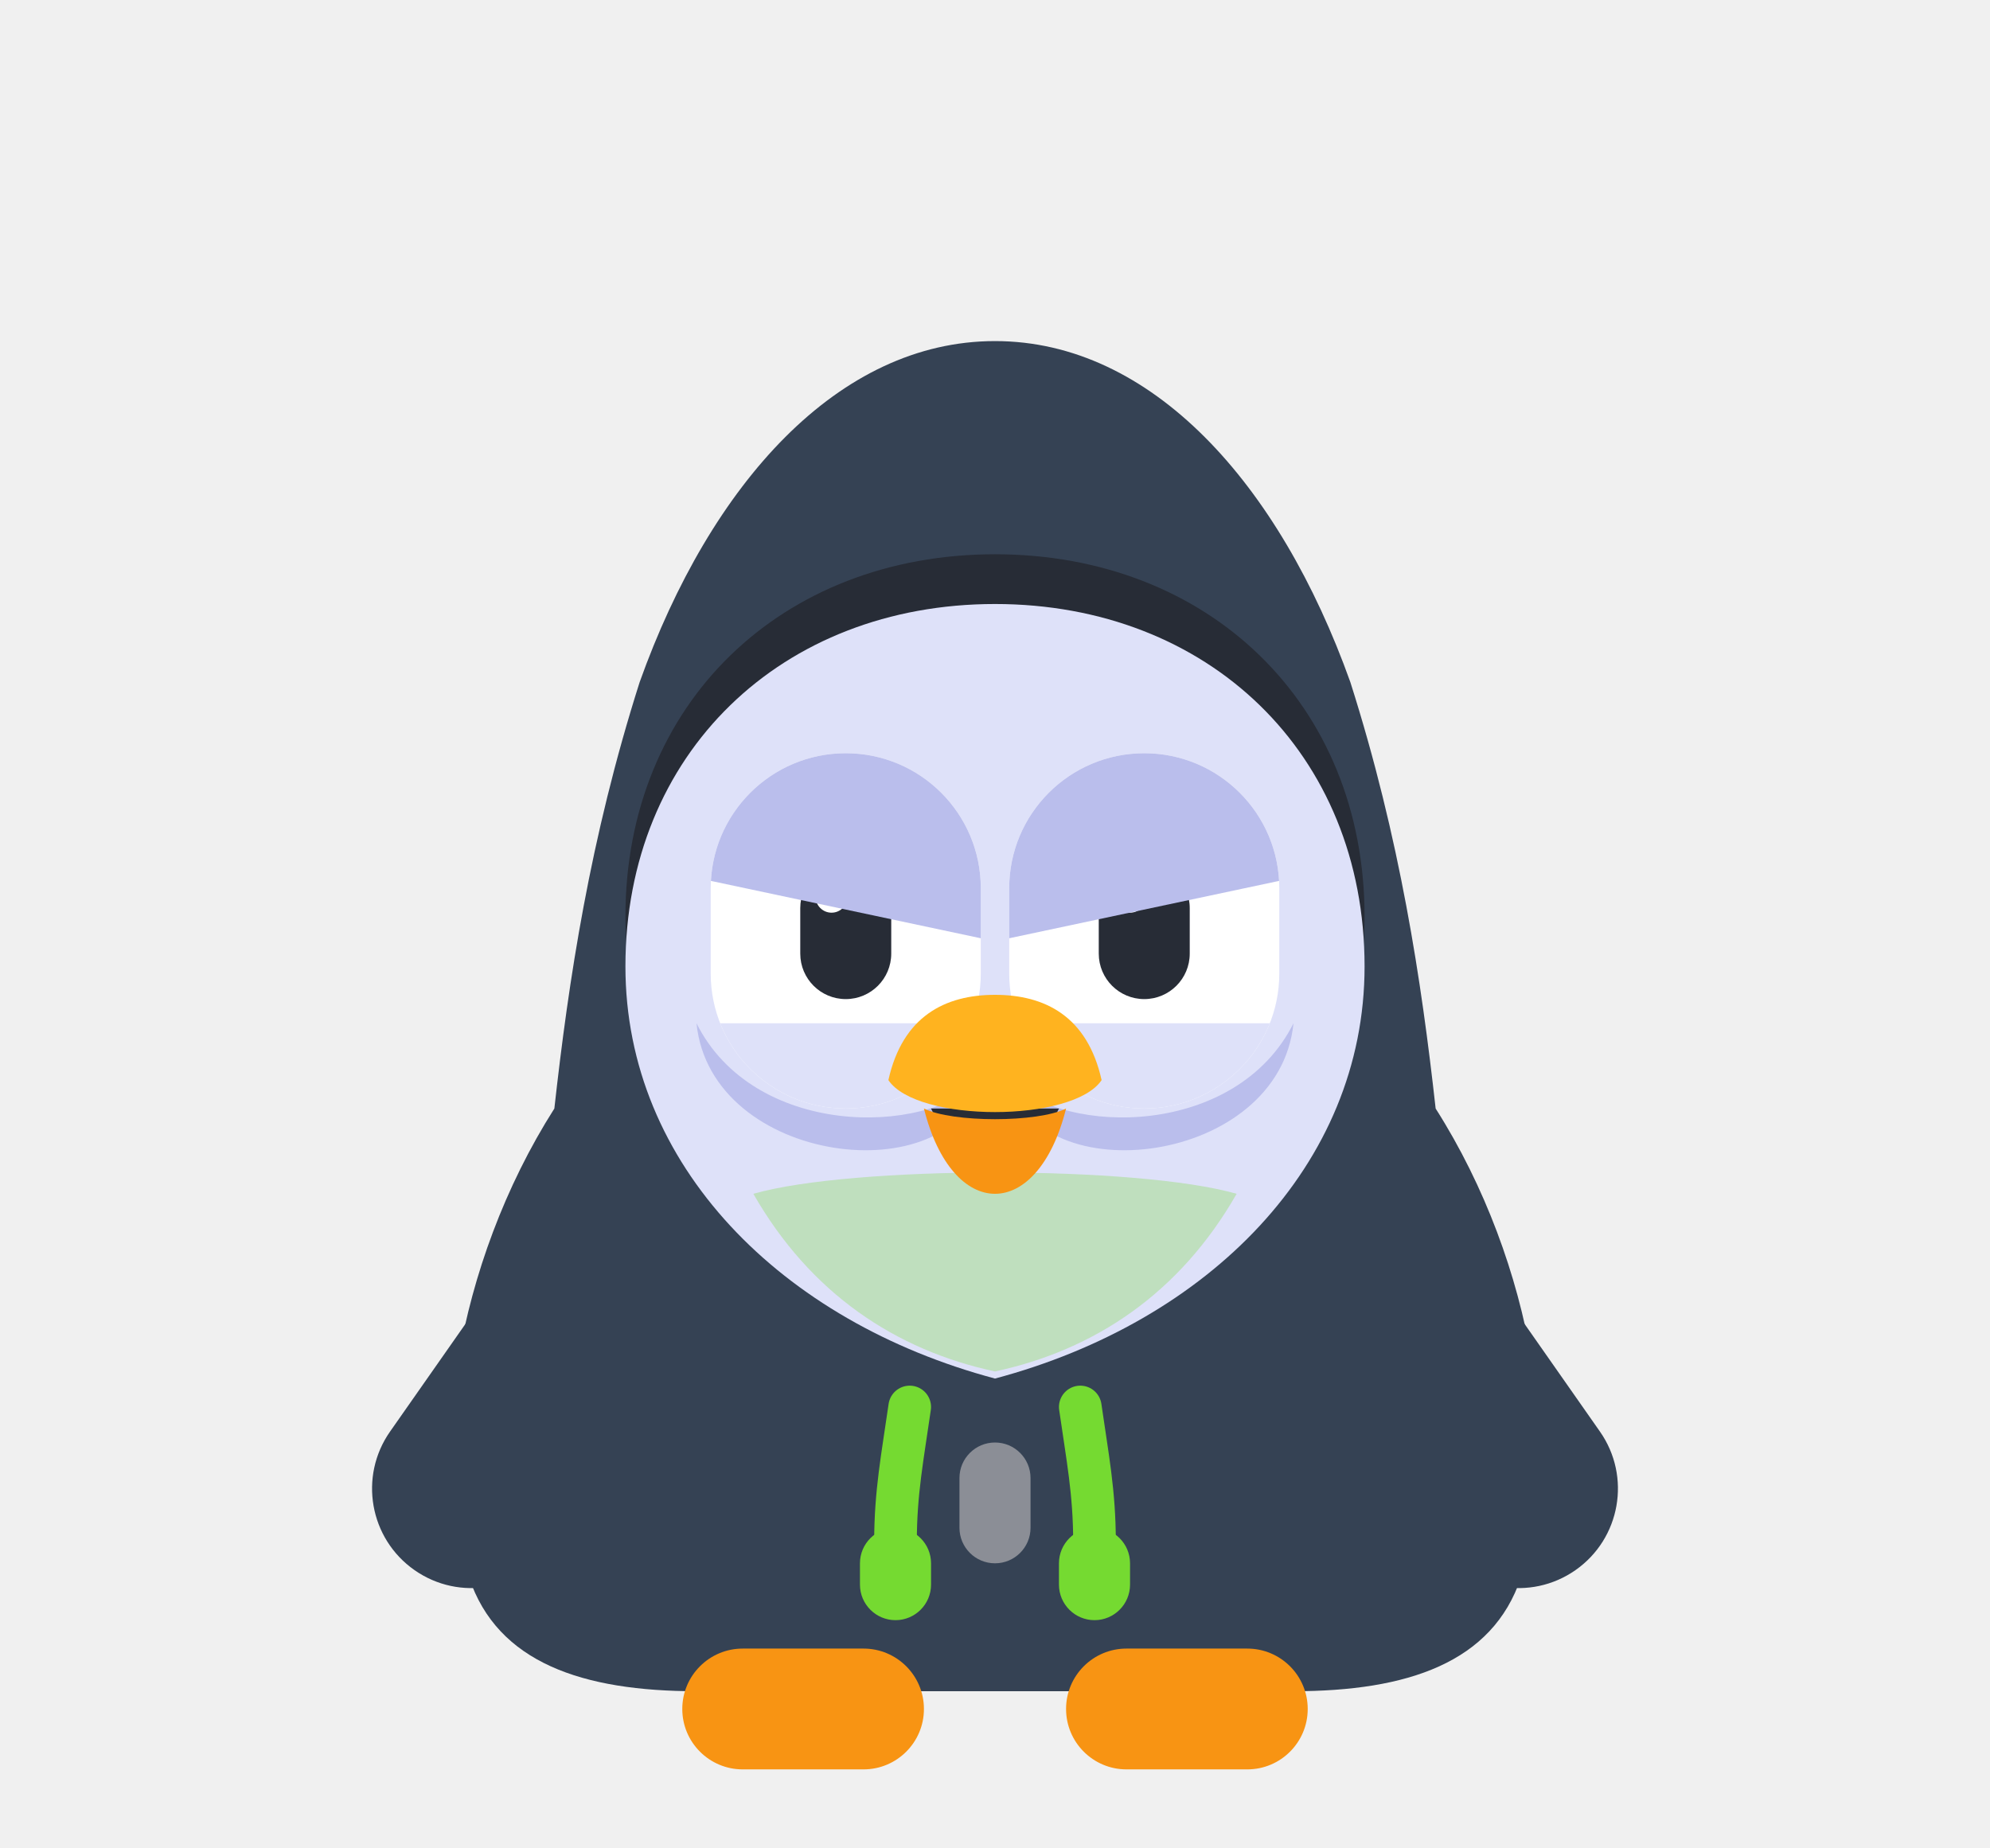
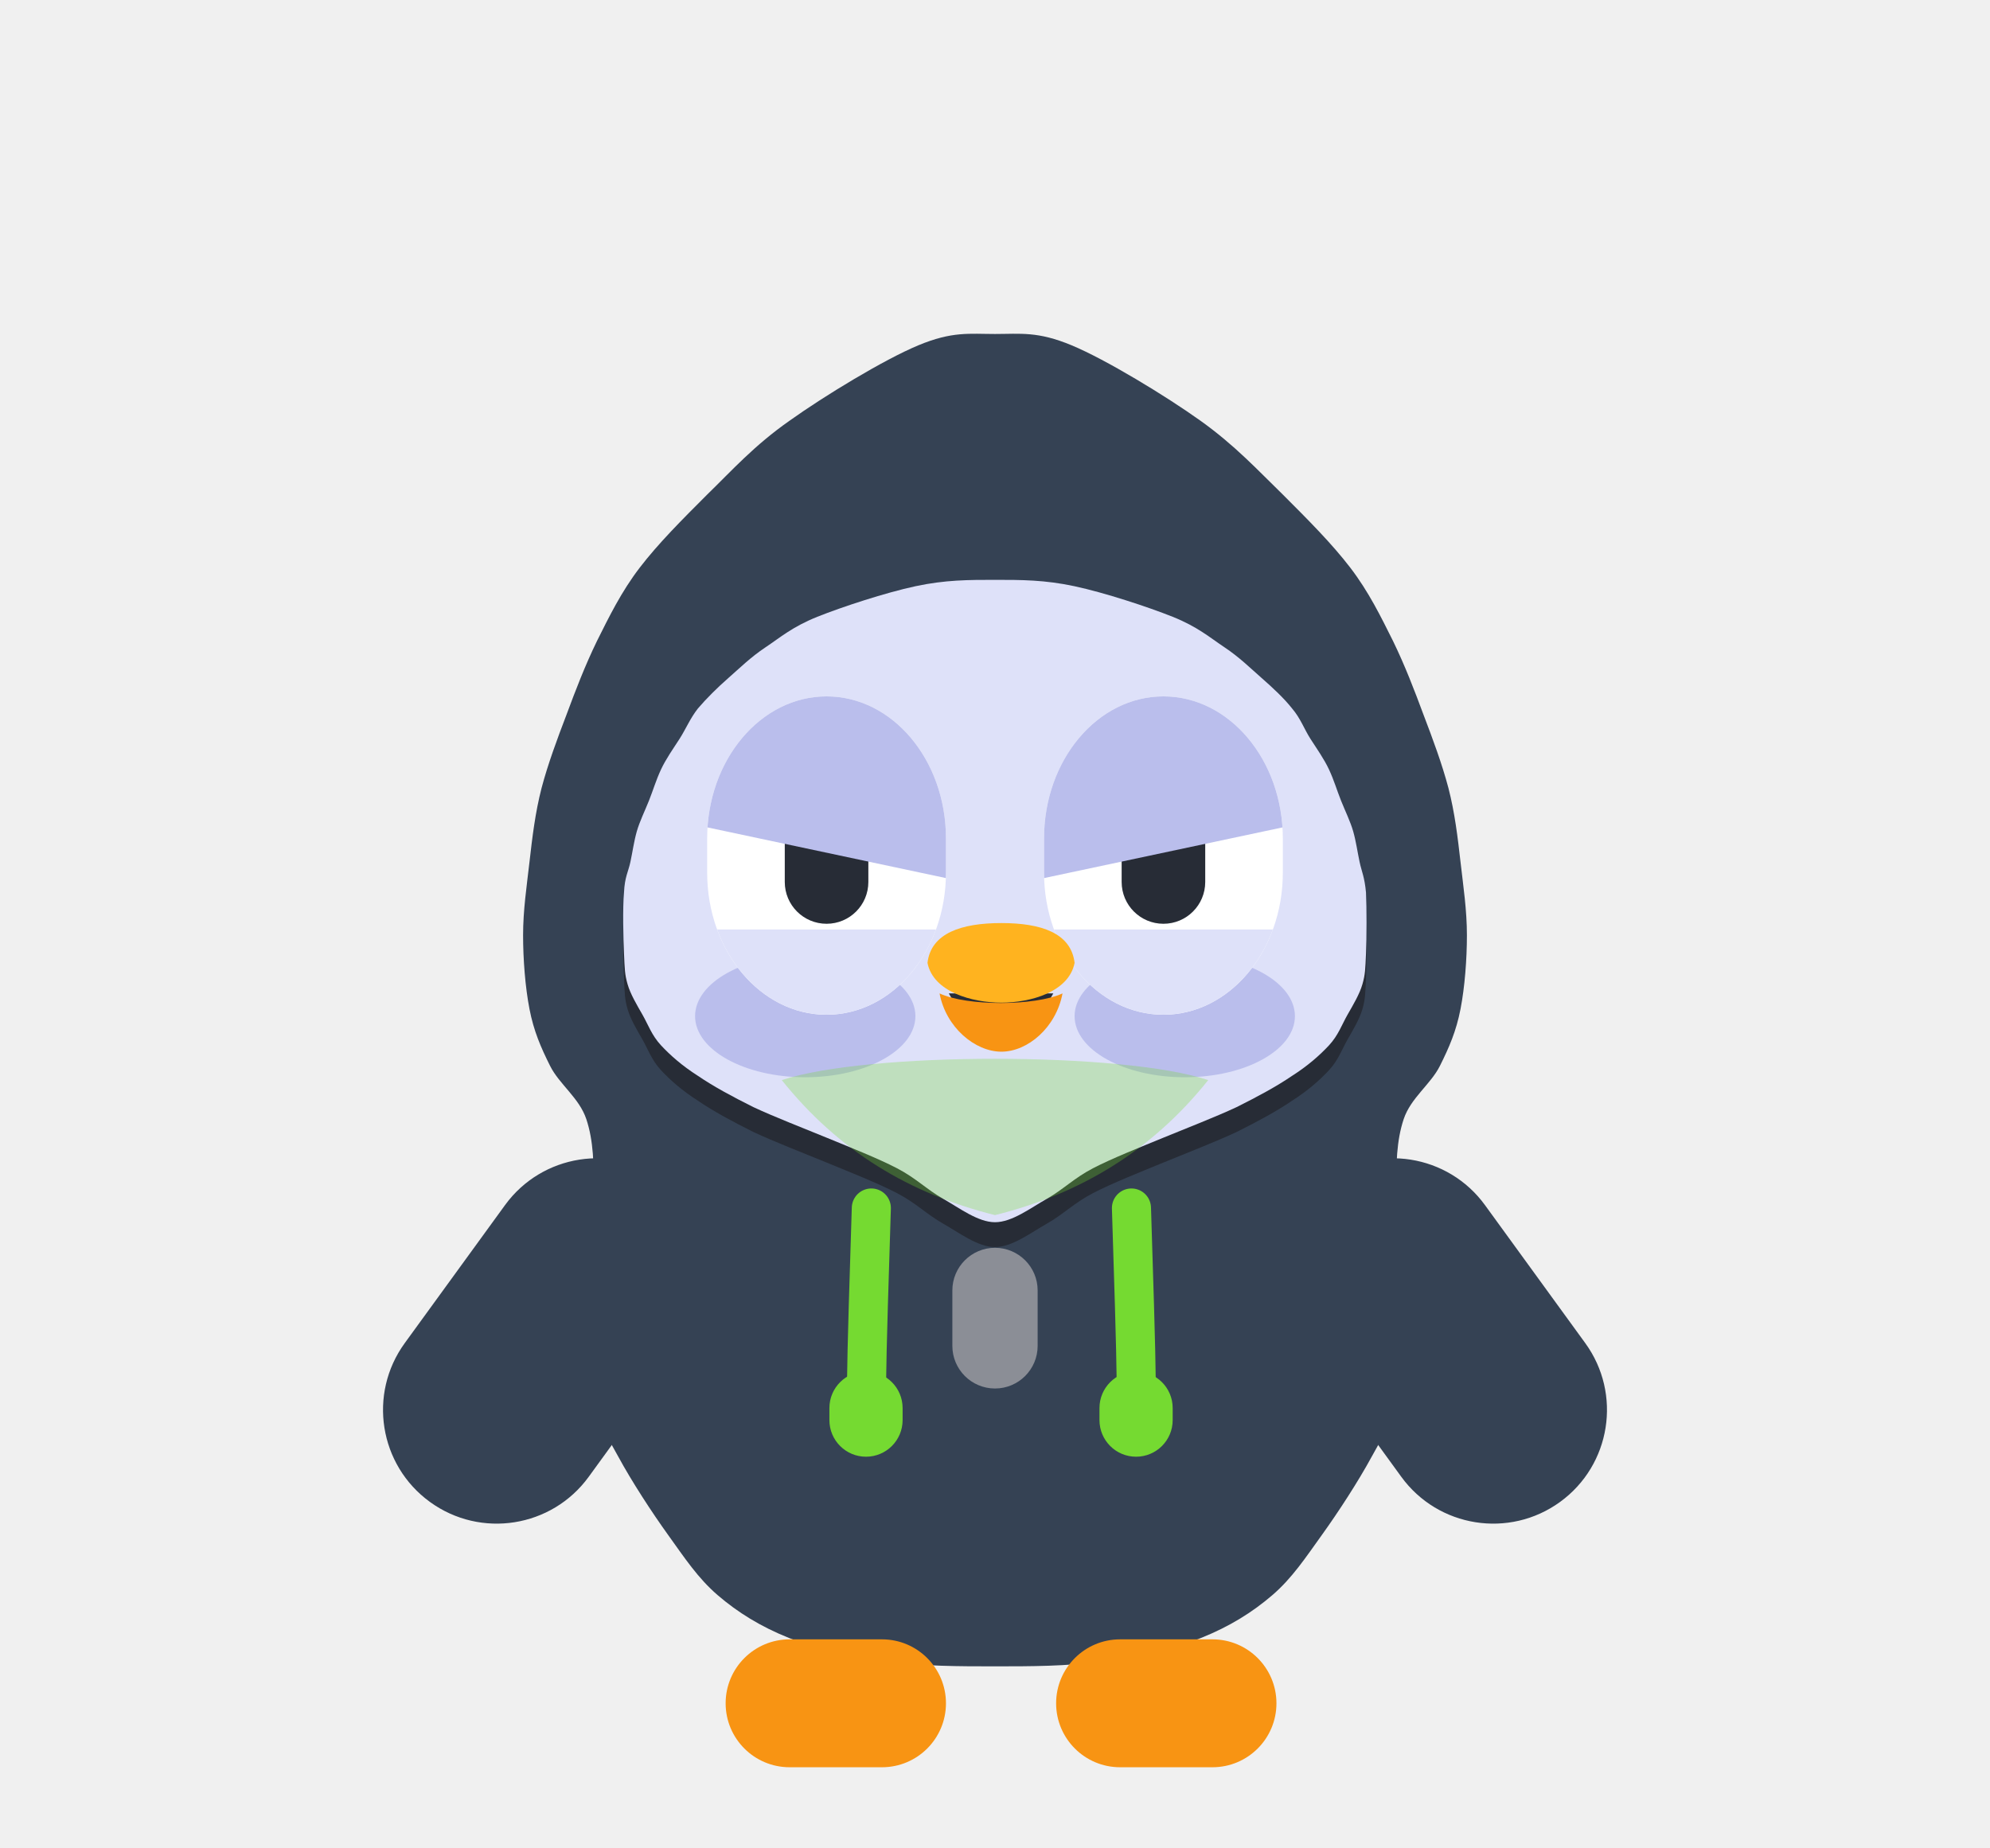
<svg xmlns="http://www.w3.org/2000/svg" viewBox="-40 -40 280 260" aria-hidden="true">
  <style>
  .byte-twinkle { transform-box: fill-box; transform-origin: center; animation: byte-twinkle 1.6s ease-in-out infinite }
  @keyframes byte-twinkle { 0%,100% { transform: scale(1) rotate(0) } 50% { transform: scale(.7) rotate(20deg) } }
  .byte-float { animation: byte-float 2.4s ease-in-out infinite }
  @keyframes byte-float { 0%,100% { transform: translateY(0) } 50% { transform: translateY(-4px) } }
  .byte-smoke { animation: byte-smoke 1.8s ease-out infinite }
  @keyframes byte-smoke { 0% { opacity: 0; transform: translateY(6px) } 25% { opacity: 1 } 100% { opacity: 0; transform: translateY(-10px) } }
  .byte-tear { animation: byte-tear 1.8s ease-in infinite }
  .byte-tear + .byte-tear { animation-delay: .6s }
  @keyframes byte-tear { 0% { opacity: 0; transform: translateY(0) } 15% { opacity: 1; transform: translateY(2px) }
    80% { opacity: 1; transform: translateY(14px) } 100% { opacity: 0; transform: translateY(18px) } }
  @media (prefers-reduced-motion: reduce) {
    .byte-twinkle, .byte-float, .byte-smoke, .byte-tear { animation: none }
    .byte-tear { transform: translateY(2px) }
  }
</style>
  <defs>
    <clipPath id="eyeL-R0">
-       <rect x="60" y="66" width="38" height="50" rx="19" />
+       <rect x="59.5" y="58" width="33.6" height="44.8" rx="16.8" ry="20" />
    </clipPath>
    <clipPath id="eyeR-R0">
-       <rect x="102" y="66" width="38" height="50" rx="19" />
+       <rect x="106.9" y="58" width="33.6" height="44.8" rx="16.8" ry="20" />
    </clipPath>
  </defs>
  <g>
-     <g transform="translate(47 140)">
-       <g transform="rotate(-55)">
-         <rect x="-50" y="-14" width="64" height="28" rx="14" fill="#354254" />
+     <g transform="translate(44 139)">
+       <g transform="rotate(-54)">
+         <rect x="-40" y="-16" width="56" height="32" rx="16" fill="#354254" />
      </g>
    </g>
  </g>
  <g transform="translate(200 0) scale(-1 1)">
-     <g transform="translate(47 140)">
-       <g transform="rotate(-55)">
-         <rect x="-50" y="-14" width="64" height="28" rx="14" fill="#354254" />
+     <g transform="translate(44 139)">
+       <g transform="rotate(-54)">
+         <rect x="-40" y="-16" width="56" height="32" rx="16" fill="#354254" />
      </g>
    </g>
  </g>
-   <path fill="#354254" d="M100 8 C122 8 140 28 150 56 C157 78 160 98 162 116 C176 138 180 166 174 182 C170 194 158 198 142 198 L58 198 C42 198 30 194 26 182 C20 166 24 138 38 116 C40 98 43 78 50 56 C60 28 78 8 100 8 Z" />
-   <path fill="#272C36" transform="translate(0 -7)" d="M100 154 C70 146 48 124 48 96 C48 66 70 45 100 45 C130 45 152 66 152 96 C152 124 130 146 100 154 Z" />
-   <path fill="#DEE1F9" d="M100 154 C70 146 48 124 48 96 C48 66 70 45 100 45 C130 45 152 66 152 96 C152 124 130 146 100 154 Z" />
+   <path fill="#354254" d="M100.0 7.0 C103.6 7.0 106.0 6.6 110.8 8.6 C115.6 10.6 124.0 15.7 128.9 19.2 C133.8 22.7 137.0 26.2 140.5 29.6 C144.0 33.1 147.4 36.5 150.0 39.9 C152.6 43.3 154.3 46.8 156.0 50.2 C157.7 53.7 159.0 57.1 160.3 60.6 C161.6 64.0 162.9 67.5 163.8 70.9 C164.7 74.4 165.1 77.8 165.5 81.3 C165.9 84.8 166.4 88.1 166.4 91.6 C166.4 95.0 166.1 98.9 165.5 102.0 C164.9 105.1 163.9 107.4 162.6 110.0 C161.3 112.6 158.5 114.5 157.5 117.5 C156.5 120.5 156.4 123.9 156.5 128.0 C156.6 132.1 157.8 137.5 158.0 142.0 C158.2 146.5 158.3 151.2 157.5 155.0 C156.7 158.8 154.9 161.5 153.0 165.0 C151.1 168.5 148.3 172.8 146.0 176.0 C143.7 179.2 141.8 182.1 139.0 184.5 C136.2 186.9 133.0 188.9 129.0 190.5 C125.0 192.1 119.8 193.1 115.0 193.8 C110.2 194.5 105.0 194.5 100.0 194.5 C95.0 194.5 89.8 194.5 85.0 193.8 C80.2 193.1 75.0 192.1 71.0 190.5 C67.0 188.9 63.8 186.9 61.0 184.5 C58.2 182.1 56.3 179.2 54.0 176.0 C51.7 172.8 48.9 168.5 47.0 165.0 C45.1 161.5 43.3 158.8 42.5 155.0 C41.7 151.2 41.8 146.5 42.0 142.0 C42.2 137.5 43.4 132.1 43.5 128.0 C43.6 123.9 43.5 120.5 42.5 117.5 C41.5 114.5 38.7 112.6 37.4 110.0 C36.1 107.4 35.1 105.1 34.5 102.0 C33.9 98.9 33.6 95.0 33.6 91.6 C33.6 88.1 34.1 84.8 34.5 81.3 C34.9 77.8 35.3 74.4 36.2 70.9 C37.1 67.5 38.4 64.0 39.7 60.6 C41.0 57.1 42.3 53.7 44.0 50.2 C45.7 46.8 47.4 43.3 50.0 39.9 C52.6 36.5 56.0 33.1 59.5 29.6 C63.0 26.2 66.1 22.7 71.1 19.2 C76.0 15.7 84.4 10.6 89.2 8.6 C94.0 6.6 96.4 7.0 100.0 7.0 Z" />
+   <path fill="#272C36" transform="translate(0 3.5)" d="M100.0 41.6 C103.7 41.6 107.0 41.6 111.2 42.5 C115.4 43.4 121.5 45.4 125.0 46.8 C128.5 48.2 130.2 49.7 132.3 51.1 C134.4 52.5 135.9 54.0 137.5 55.4 C139.1 56.8 140.7 58.3 141.8 59.7 C143.0 61.1 143.5 62.6 144.4 64.0 C145.3 65.4 146.3 66.8 147.0 68.3 C147.7 69.8 148.1 71.2 148.7 72.7 C149.3 74.2 150.0 75.6 150.4 77.0 C150.8 78.4 151.0 79.9 151.3 81.3 C151.6 82.7 152.0 83.4 152.2 85.6 C152.3 87.8 152.3 92.0 152.2 94.2 C152.1 96.4 152.1 97.1 151.7 98.5 C151.3 99.9 150.4 101.4 149.6 102.8 C148.8 104.2 148.3 105.7 147.0 107.1 C145.7 108.5 144.0 110.0 141.8 111.4 C139.6 112.9 137.0 114.3 134.0 115.8 C131.0 117.2 127.1 118.7 123.7 120.1 C120.3 121.5 116.5 123.0 113.8 124.4 C111.1 125.8 109.6 127.4 107.3 128.7 C105.0 130.0 102.4 132.0 100.0 132.0 C97.6 132.0 95.0 130.0 92.7 128.7 C90.4 127.4 88.9 125.8 86.2 124.4 C83.5 123.0 79.7 121.5 76.3 120.1 C72.9 118.7 69.0 117.2 66.0 115.8 C63.0 114.3 60.4 112.9 58.2 111.4 C56.0 110.0 54.3 108.5 53.0 107.1 C51.7 105.7 51.2 104.2 50.4 102.8 C49.6 101.4 48.7 99.9 48.3 98.5 C47.9 97.1 47.9 96.4 47.8 94.2 C47.7 92.0 47.6 87.8 47.8 85.6 C47.9 83.4 48.4 82.7 48.7 81.3 C49.0 79.9 49.2 78.4 49.6 77.0 C50.0 75.6 50.7 74.2 51.3 72.7 C51.9 71.2 52.3 69.8 53.0 68.3 C53.7 66.8 54.7 65.4 55.6 64.0 C56.5 62.6 57.1 61.1 58.2 59.7 C59.4 58.3 60.9 56.8 62.5 55.4 C64.1 54.0 65.6 52.5 67.7 51.1 C69.8 49.7 71.5 48.2 75.0 46.8 C78.5 45.4 84.6 43.4 88.8 42.5 C93.0 41.6 96.3 41.6 100.0 41.6 Z" />
+   <path fill="#DEE1F9" d="M100.0 41.6 C103.7 41.6 107.0 41.6 111.2 42.5 C115.4 43.4 121.5 45.4 125.0 46.8 C128.5 48.2 130.2 49.7 132.3 51.1 C134.4 52.5 135.9 54.0 137.5 55.4 C139.1 56.8 140.7 58.3 141.8 59.7 C143.0 61.1 143.5 62.6 144.4 64.0 C145.3 65.4 146.3 66.8 147.0 68.3 C147.7 69.8 148.1 71.2 148.7 72.7 C149.3 74.2 150.0 75.6 150.4 77.0 C150.8 78.4 151.0 79.9 151.3 81.3 C151.6 82.7 152.0 83.4 152.2 85.6 C152.3 87.8 152.3 92.0 152.2 94.2 C152.1 96.4 152.1 97.1 151.7 98.5 C151.3 99.9 150.4 101.4 149.6 102.8 C148.8 104.2 148.3 105.7 147.0 107.1 C145.7 108.5 144.0 110.0 141.8 111.4 C139.6 112.9 137.0 114.3 134.0 115.8 C131.0 117.2 127.1 118.7 123.7 120.1 C120.3 121.5 116.5 123.0 113.8 124.4 C111.1 125.8 109.6 127.4 107.3 128.7 C105.0 130.0 102.4 132.0 100.0 132.0 C97.6 132.0 95.0 130.0 92.7 128.7 C90.4 127.4 88.9 125.8 86.2 124.4 C83.5 123.0 79.7 121.5 76.3 120.1 C72.9 118.7 69.0 117.2 66.0 115.8 C63.0 114.3 60.4 112.9 58.2 111.4 C56.0 110.0 54.3 108.5 53.0 107.1 C51.7 105.7 51.2 104.2 50.4 102.8 C49.6 101.4 48.7 99.9 48.3 98.5 C47.9 97.1 47.9 96.4 47.8 94.2 C47.7 92.0 47.6 87.8 47.8 85.6 C47.9 83.4 48.4 82.7 48.7 81.3 C49.0 79.9 49.2 78.4 49.6 77.0 C50.0 75.6 50.7 74.2 51.3 72.7 C51.9 71.2 52.3 69.8 53.0 68.3 C53.7 66.8 54.7 65.4 55.6 64.0 C56.5 62.6 57.1 61.1 58.2 59.7 C59.4 58.3 60.9 56.8 62.5 55.4 C64.1 54.0 65.6 52.5 67.7 51.1 C69.8 49.7 71.5 48.2 75.0 46.8 C78.5 45.4 84.6 43.4 88.8 42.5 C93.0 41.6 96.3 41.6 100.0 41.6 Z" />
  <g fill="#BABEEC">
-     <path d="M58 104 C60 124 94 128 98 112 C90 120 66 120 58 104 Z" />
-     <path d="M142 104 C140 124 106 128 102 112 C110 120 134 120 142 104 Z" />
+     <ellipse cx="73.3" cy="103" rx="15.5" ry="8.6" />
+     <ellipse cx="126.7" cy="103" rx="15.5" ry="8.6" />
  </g>
-   <path d="M66 128 C80 124 120 124 134 128 C126 142 114 150 100 153 C86 150 74 142 66 128 Z" fill="#75DA31" opacity="0.3" />
+   <path d="M70 112 C82 108 118 108 130 112 C122 122 112 128 100 131 C88 128 78 122 70 112 Z" fill="#75DA31" opacity="0.3" />
  <g>
-     <rect x="60" y="66" width="38" height="50" rx="19" fill="#FFFFFF" />
+     <rect x="59.5" y="58" width="33.6" height="44.8" rx="16.8" ry="20" fill="#FFFFFF" />
    <g clip-path="url(#eyeL-R0)">
-       <g transform="translate(0 -2) translate(79 93) scale(0.8) translate(-79 -93)">
-         <rect x="71" y="81" width="16" height="24" rx="8" fill="#272C36" />
-         <circle cx="76.5" cy="87" r="2.8" fill="#FFFFFF" />
+       <g transform="translate(0 0) translate(76.3 80.4) scale(0.8) translate(-76.3 -80.4)">
+         <rect x="68.95" y="68.4" width="14.7" height="24" rx="7.35" fill="#272C36" />
+         <circle cx="74.1" cy="73.9" r="2.6" fill="#FFFFFF" />
      </g>
-       <rect x="44" y="104" width="70" height="70" fill="#DEE1F9" />
-       <rect x="44" y="18" width="70" height="70" fill="#BABEEC" transform="rotate(12 79 88)" />
+       <rect x="41.3" y="90.8" width="70" height="70" fill="#DEE1F9" />
+       <rect x="41.3" y="10" width="70" height="70" fill="#BABEEC" transform="rotate(12 76.3 80)" />
    </g>
  </g>
  <g>
-     <rect x="102" y="66" width="38" height="50" rx="19" fill="#FFFFFF" />
+     <rect x="106.9" y="58" width="33.6" height="44.8" rx="16.8" ry="20" fill="#FFFFFF" />
    <g clip-path="url(#eyeR-R0)">
-       <g transform="translate(0 -2) translate(121 93) scale(0.8) translate(-121 -93)">
-         <rect x="113" y="81" width="16" height="24" rx="8" fill="#272C36" />
-         <circle cx="118.5" cy="87" r="2.8" fill="#FFFFFF" />
+       <g transform="translate(0 0) translate(123.7 80.4) scale(0.8) translate(-123.7 -80.4)">
+         <rect x="116.35" y="68.4" width="14.7" height="24" rx="7.35" fill="#272C36" />
+         <circle cx="121.5" cy="73.9" r="2.6" fill="#FFFFFF" />
      </g>
-       <rect x="86" y="104" width="70" height="70" fill="#DEE1F9" />
-       <rect x="86" y="18" width="70" height="70" fill="#BABEEC" transform="rotate(-12 121 88)" />
+       <rect x="88.7" y="90.8" width="70" height="70" fill="#DEE1F9" />
+       <rect x="88.7" y="10" width="70" height="70" fill="#BABEEC" transform="rotate(-12 123.7 80)" />
    </g>
  </g>
-   <g transform="translate(0 116) scale(1 1) translate(0 -116)">
-     <path d="M91 116 L109 116 L105 124 C103 126 97 126 95 124 Z" fill="#272C36" />
-     <ellipse cx="100" cy="123" rx="5" ry="2.4" fill="#FA779B" />
+   <g transform="translate(0 99.8) scale(1 1) translate(0 -99.8)">
+     <path d="M93.5 99.8 L108.2 99.8 L104.8 105.8 C103.2 107.2 98.6 107.2 97 105.8 Z" fill="#272C36" />
+     <ellipse cx="100.9" cy="104.8" rx="4.4" ry="2" fill="#FA779B" />
  </g>
-   <path d="M90 116 C94 118 106 118 110 116 C108 124 104 128 100 128 C96 128 92 124 90 116 Z" fill="#F89413" transform="translate(0 0)" />
-   <path d="M85 112 C87 103 93 100 100 100 C107 100 113 103 115 112 C111 118 89 118 85 112 Z" fill="#FFB31F" />
-   <g stroke="#75DA31" stroke-width="6" stroke-linecap="round" fill="none">
-     <path d="M88 158 C87 165 86 170 86 177" />
-     <path d="M112 158 C113 165 114 170 114 177" />
+   <path d="M92.2 99.8 C96 101.6 105.6 101.6 109.5 99.8 C108.6 104.6 104.6 108 100.9 108 C97.2 108 93.1 104.6 92.2 99.8 Z" fill="#F89413" transform="translate(0 0)" />
+   <path d="M90.5 95.5 C91 91.3 95.3 89.9 100.9 89.9 C106.5 89.9 110.7 91.3 111.2 95.5 C110.4 99.6 105 101.1 100.9 101.1 C96.8 101.1 91.3 99.6 90.5 95.5 Z" fill="#FFB31F" />
+   <g stroke="#75DA31" stroke-width="5.5" stroke-linecap="round" fill="none">
+     <path d="M82.6 130 C82.3 140 82 148 81.9 156" />
+     <path d="M119.2 130 C119.5 140 119.8 148 119.9 156" />
  </g>
  <g fill="#75DA31">
-     <rect x="81" y="175" width="10" height="13" rx="5" />
-     <rect x="109" y="175" width="10" height="13" rx="5" />
+     <rect x="76.7" y="153" width="10.3" height="12" rx="5.15" />
+     <rect x="114.7" y="153" width="10.3" height="12" rx="5.15" />
  </g>
-   <rect x="95" y="163" width="10" height="17" rx="5" fill="#8B8E96" />
+   <rect x="94" y="135.6" width="12" height="19.8" rx="6" fill="#8B8E96" />
  <g fill="#F89413">
-     <rect x="56" y="192" width="34" height="17" rx="8.5" />
-     <rect x="110" y="192" width="34" height="17" rx="8.5" />
+     <rect x="62.1" y="190.7" width="31" height="18" rx="9" />
+     <rect x="108.6" y="190.7" width="31" height="18" rx="9" />
  </g>
</svg>
